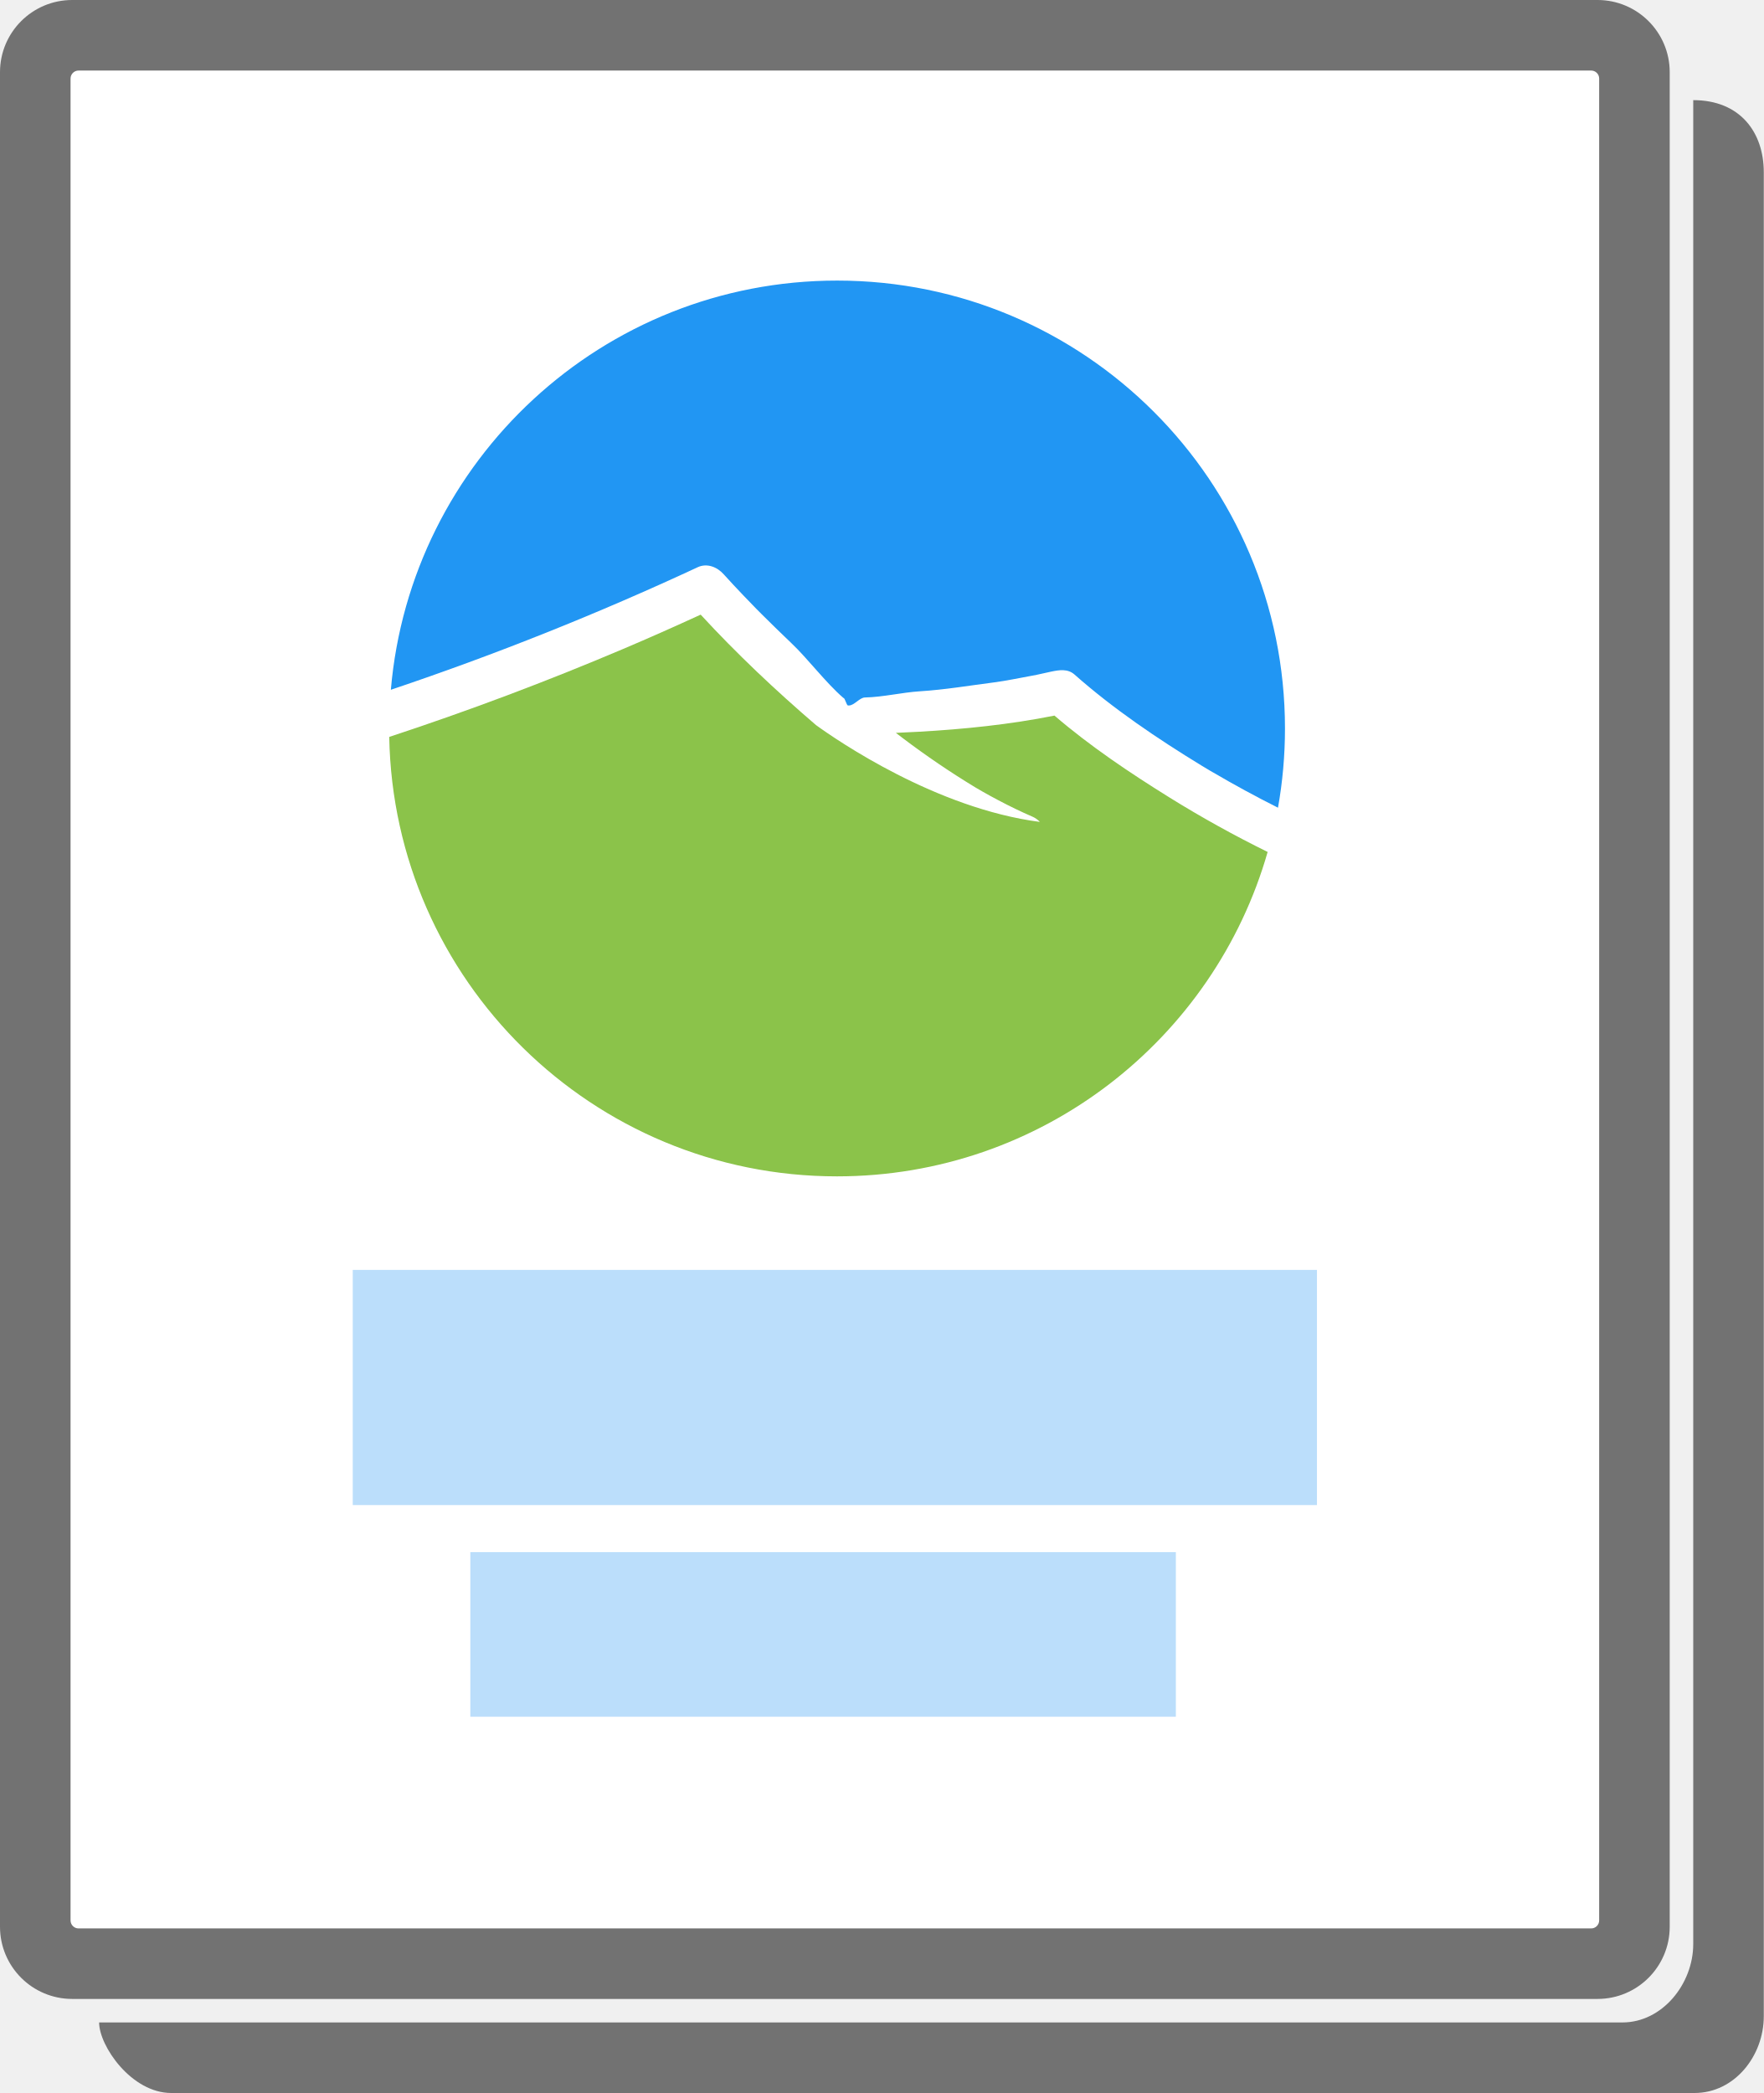
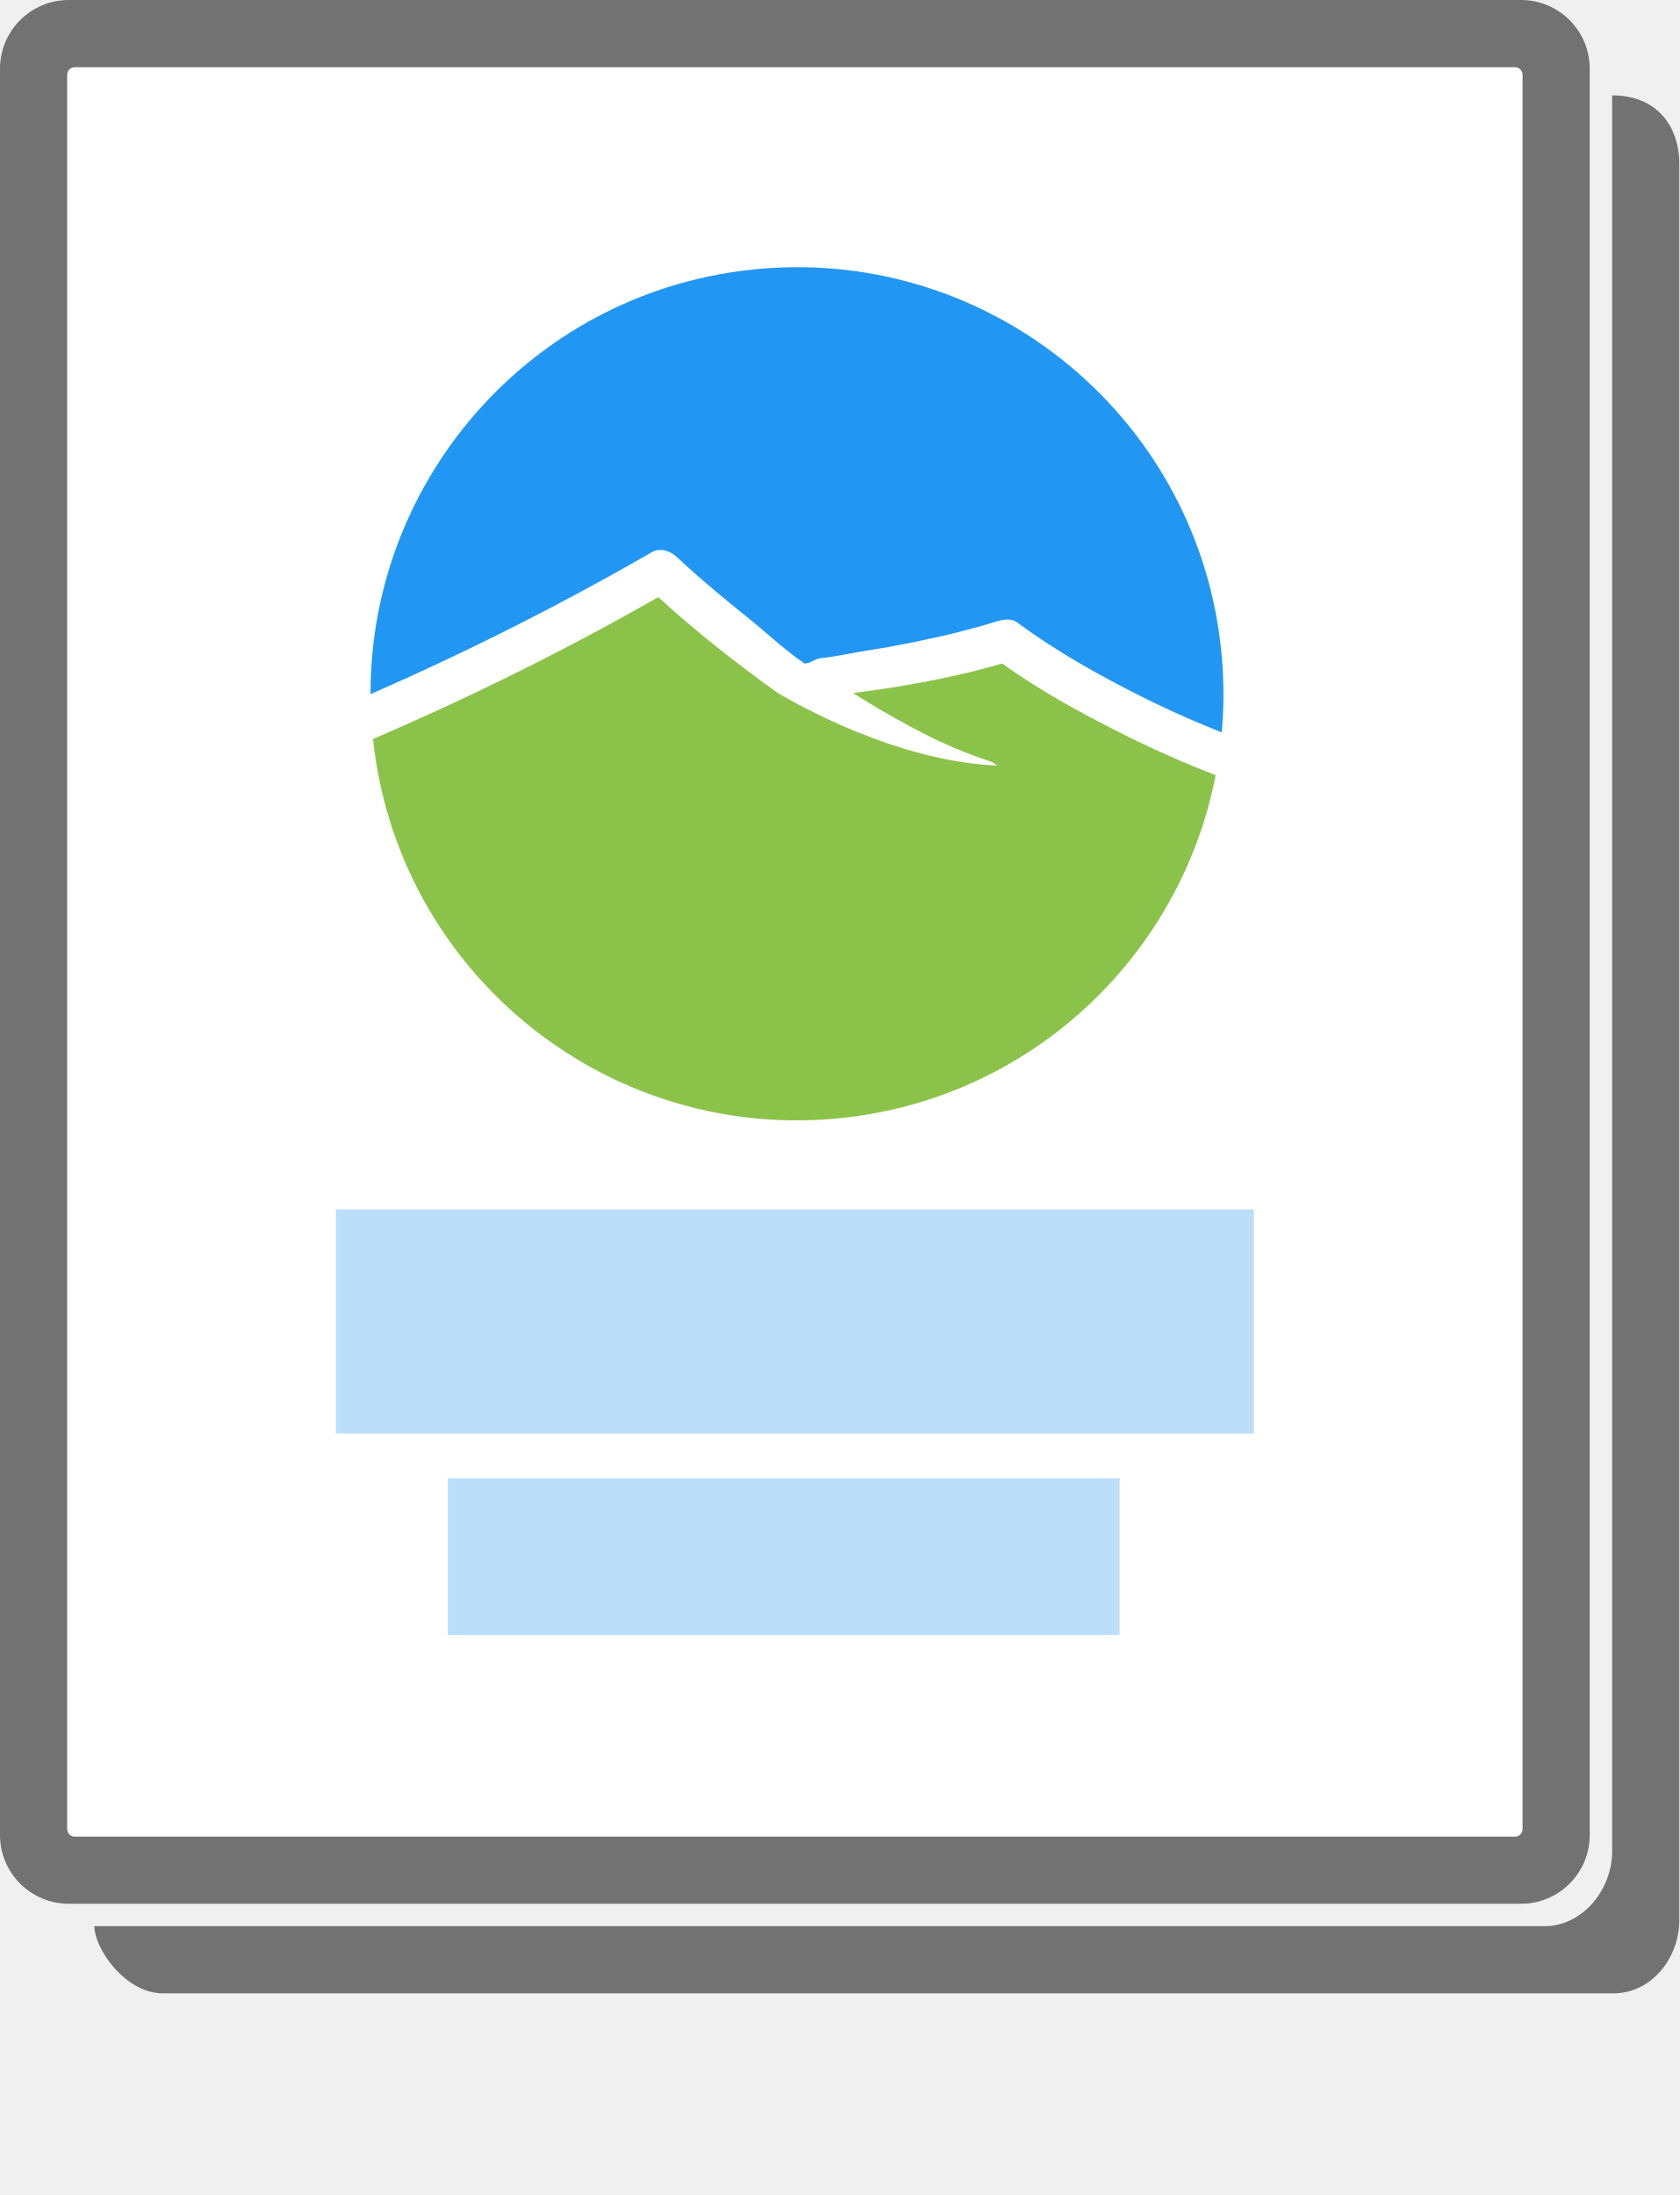
- <svg xmlns="http://www.w3.org/2000/svg" width="75" height="89" viewBox="0 0 75 89">
+ <svg xmlns="http://www.w3.org/2000/svg" width="75" height="98.003" viewBox="0 0 75 98.003">
  <path fill="#FFF" d="M69 81.295c0 .942-.764 1.705-1.705 1.705H2.705C1.765 83 1 82.237 1 81.295V2.705C1 1.763 1.764 1 2.705 1h64.59C68.235 1 69 1.763 69 2.705v78.59z" />
  <path fill="#727272" d="M71 81.932A3.07 3.07 0 0 1 67.932 85H3.068A3.07 3.07 0 0 1 0 81.932V3.068A3.07 3.07 0 0 1 3.068 0H67.93A3.07 3.07 0 0 1 71 3.068v78.864zm-3-78.59A.34.34 0 0 0 67.66 3H3.34a.34.34 0 0 0-.34.34V81.66c0 .19.152.342.34.342h64.32a.34.34 0 0 0 .34-.34V3.34z" />
-   <path fill="#2196F3" d="M29.666 24.12c.404-.187.837-.006 1.11.303.27.3.545.593.823.884a48.075 48.075 0 0 0 .556.576c.082.083.162.165.245.246.41.408.822.81 1.24 1.208.726.688 1.468 1.69 2.226 2.344.064-.008.128.318.195.318h-.152.19c.226 0 .452-.335.678-.34.782-.017 1.565-.215 2.348-.264 1.046-.066 2.09-.242 3.13-.376.546-.07 1.09-.19 1.63-.286.27-.047.54-.118.81-.173.342-.07.706-.134.998.125 1.655 1.464 3.522 2.723 5.403 3.872l.35.21c.036.02.072.04.107.062l.042.023a47.7 47.7 0 0 0 2.748 1.494c.195-1.094.297-2.22.297-3.37 0-10.52-8.527-19.045-19.045-19.045-9.963 0-18.14 7.65-18.975 17.4a126.43 126.43 0 0 0 13.046-5.21z" />
-   <path fill="#8BC34A" d="M49.734 33.914c-1.69-1.05-3.38-2.183-4.896-3.485-1.902.38-3.84.578-5.776.687a62.69 62.69 0 0 1-.968.047l.288.22a36.327 36.327 0 0 0 3.086 2.096c.1.058.197.116.297.173.23.13.46.258.694.38.474.25.956.485 1.45.698.12.053.223.128.308.22-4.406-.572-8.597-3.45-9.52-4.118-1.713-1.47-3.372-3.033-4.903-4.696-1.093.502-2.19.99-3.298 1.46a127.656 127.656 0 0 1-9.945 3.74c.19 10.353 8.643 18.686 19.04 18.686 8.697 0 16.033-5.83 18.312-13.795a48.56 48.56 0 0 1-4.17-2.313z" />
+   <path fill="#2196F3" d="M29.09 24.664c.387-.223.835-.08 1.134.203.293.276.595.544.896.81l.482.42c.032.027.063.054.096.08a19.58 19.58 0 0 0 .294.248c.44.373.89.738 1.34 1.098.783.622 1.594 1.387 2.406 1.97.062-.013.14.136.205.13l-.152.013c.064-.005.128-.01.19-.017.226-.02.437-.205.66-.23.778-.084 1.55-.265 2.323-.382 1.037-.158 2.065-.38 3.09-.605.537-.117 1.07-.264 1.602-.406.264-.07.527-.154.79-.232.335-.1.692-.19 1.007.042 1.775 1.315 3.746 2.408 5.72 3.39l.366.18a5.4 5.4 0 0 0 .157.074 45.366 45.366 0 0 0 2.867 1.25c.102-1.107.104-2.238.003-3.384-.916-10.478-10.153-18.23-20.63-17.312-9.926.868-17.405 9.203-17.387 18.986a126.48 126.48 0 0 0 12.544-6.326z" />
+   <path fill="#8BC34A" d="M49.937 32.67c-1.776-.897-3.557-1.88-5.182-3.045-1.86.546-3.776.91-5.694 1.19-.318.045-.64.09-.96.13.103.065.205.13.308.193a36.452 36.452 0 0 0 3.185 1.785c.014.007.044.02.07.035l.313.146a21.148 21.148 0 0 0 2.23.887c.125.04.235.107.328.19-4.44-.184-8.865-2.686-9.842-3.27-1.834-1.316-3.624-2.728-5.294-4.25a122.55 122.55 0 0 1-3.157 1.74 127.176 127.176 0 0 1-9.583 4.594C17.75 43.29 26.895 50.854 37.255 49.95c8.663-.76 15.463-7.207 17.038-15.34a47.737 47.737 0 0 1-4.356-1.94z" />
  <path fill="#BBDEFB" d="M20 66h30v7H20zM15 54h41v10H15z" />
  <path fill="#727272" d="M72 4.258v78.41C72 84.36 70.684 86 68.99 86H4.215c0 1 1.374 3 3.068 3h64.772C73.752 89 75 87.43 75 85.735V7.325c0-1.693-1-3.067-3-3.067z" />
</svg>
